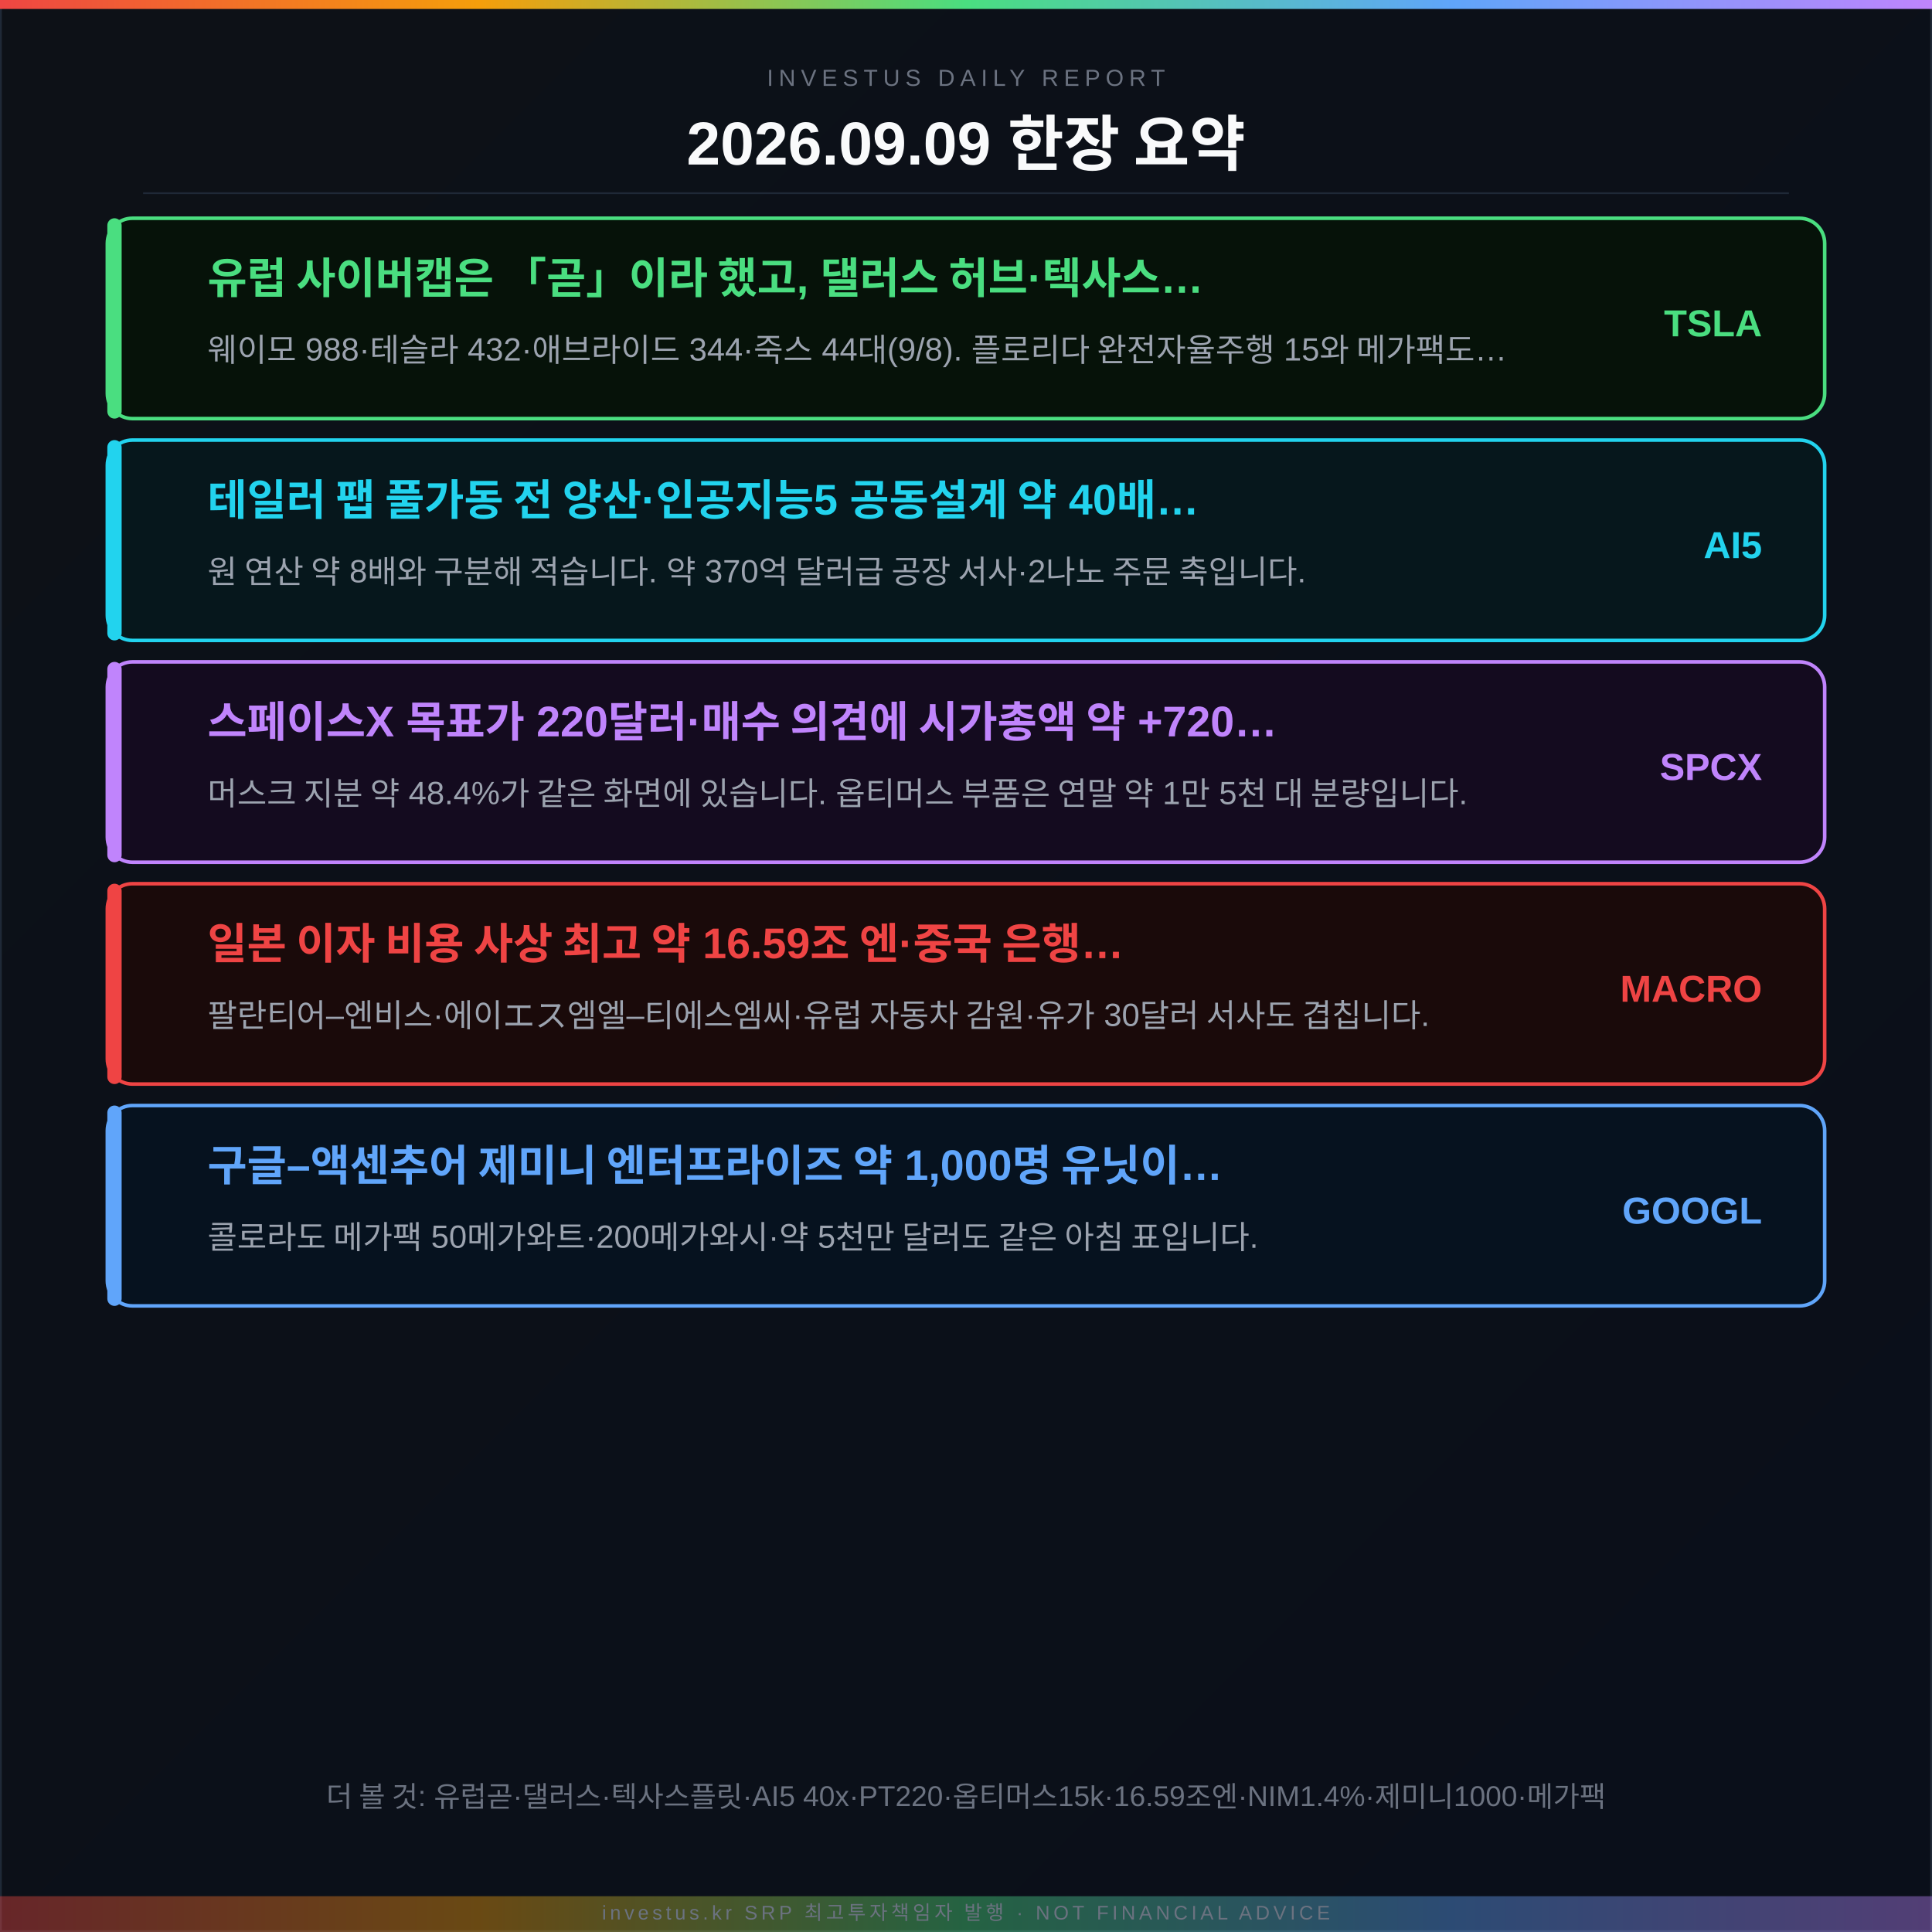
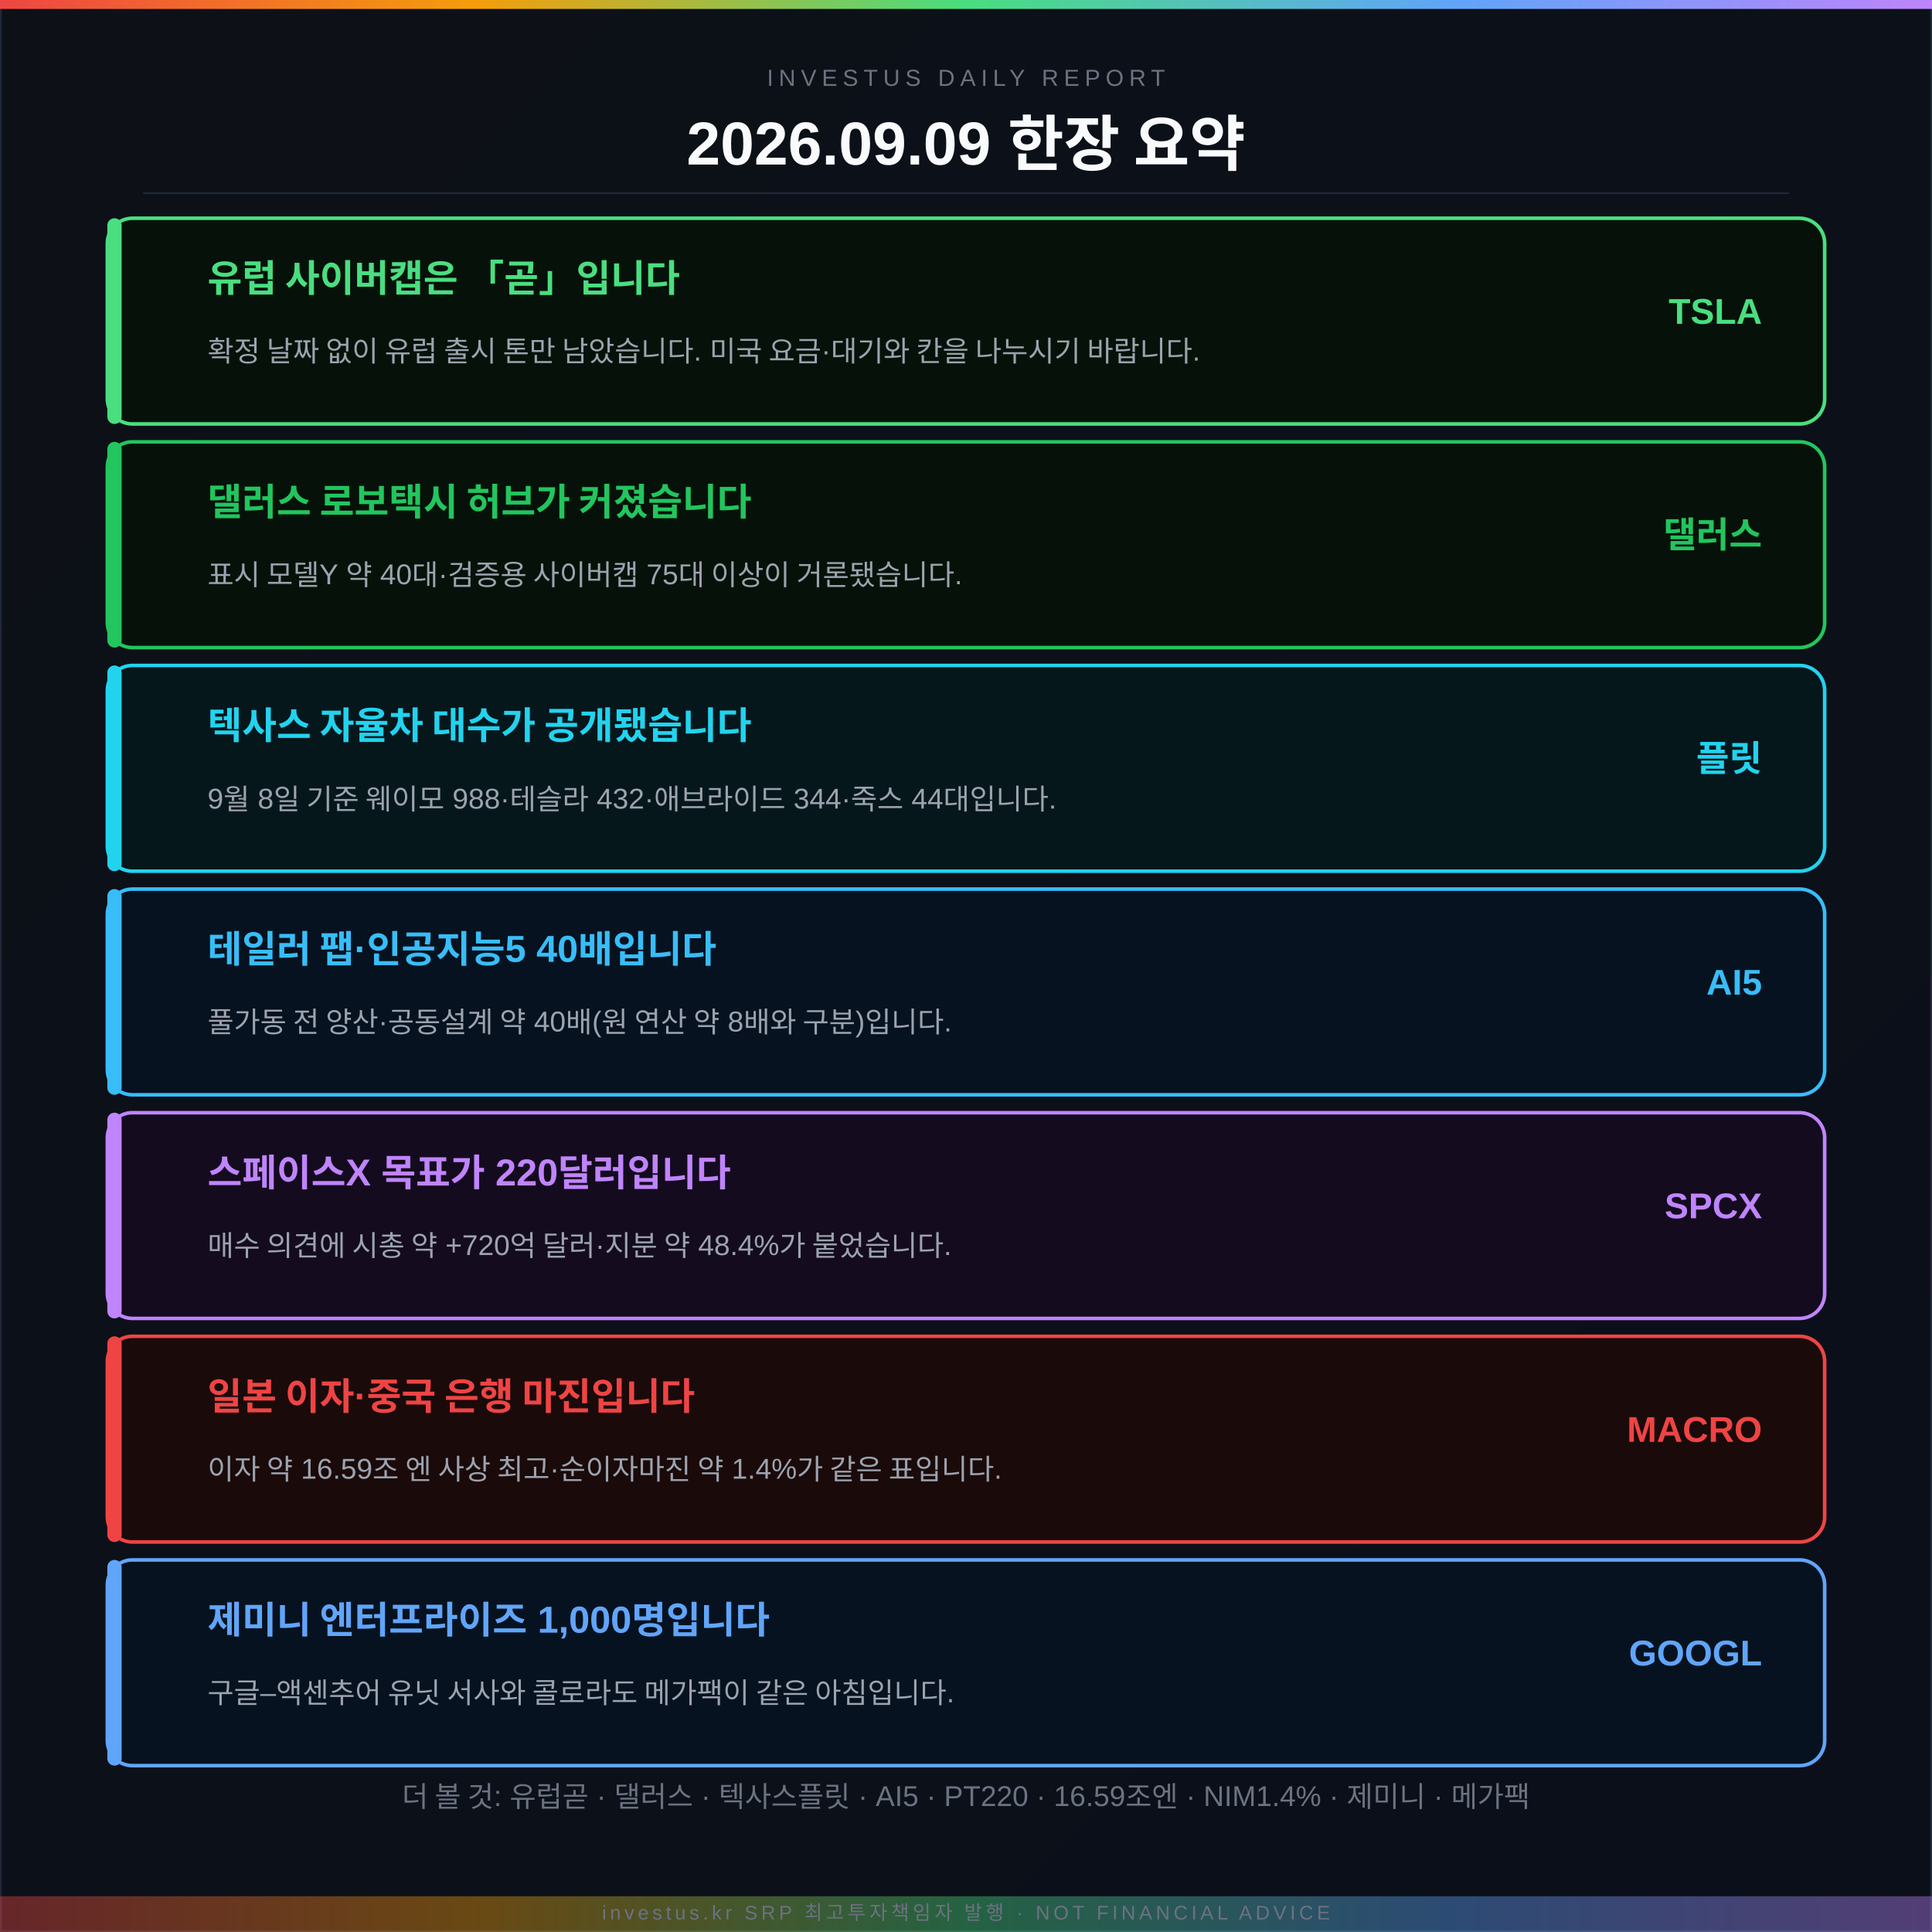
<svg xmlns="http://www.w3.org/2000/svg" viewBox="0 0 1080 1080" width="1080" height="1080">
  <defs>
    <linearGradient id="bg" x1="0%" y1="0%" x2="100%" y2="100%">
      <stop offset="0%" style="stop-color:#0d1117" />
      <stop offset="100%" style="stop-color:#0a0f1a" />
    </linearGradient>
    <linearGradient id="flow" x1="0%" y1="0%" x2="100%" y2="0%">
      <stop offset="0%" style="stop-color:#ef4444" />
      <stop offset="25%" style="stop-color:#f59e0b" />
      <stop offset="50%" style="stop-color:#4ade80" />
      <stop offset="75%" style="stop-color:#60a5fa" />
      <stop offset="100%" style="stop-color:#c084fc" />
    </linearGradient>
  </defs>
  <rect width="1080" height="1080" fill="url(#bg)" />
  <rect width="1080" height="1080" fill="none" stroke="#1f2937" stroke-width="2" />
  <rect x="0" y="0" width="1080" height="5" fill="url(#flow)" />
  <text x="540" y="48" font-family="Arial" font-size="13" fill="#6b7280" text-anchor="middle" letter-spacing="3">INVESTUS DAILY REPORT</text>
  <text x="540" y="92" font-family="Arial Black,Arial" font-size="34" font-weight="900" fill="#f9fafb" text-anchor="middle">2026.09.09 한장 요약</text>
  <line x1="80" y1="108" x2="1000" y2="108" stroke="#1f2937" stroke-width="1" />
-   <rect x="60" y="122" width="960" height="112" rx="14" fill="#061209" stroke="#4ade80" stroke-width="2" />
-   <rect x="60" y="122" width="8" height="112" rx="4" fill="#4ade80" />
-   <text x="116" y="164" font-family="Arial Black,Arial" font-size="24" font-weight="900" fill="#4ade80">유럽 사이버캡은 「곧」이라 했고, 댈러스 허브·텍사스…</text>
-   <text x="116" y="202" font-family="Arial" font-size="18" fill="#9ca3af">웨이모 988·테슬라 432·애브라이드 344·죽스 44대(9/8). 플로리다 완전자율주행 15와 메가팩도…</text>
-   <text x="985" y="188" font-family="Arial Black,Arial" font-size="21" font-weight="900" fill="#4ade80" text-anchor="end">TSLA</text>
-   <rect x="60" y="246" width="960" height="112" rx="14" fill="#06171c" stroke="#22d3ee" stroke-width="2" />
-   <rect x="60" y="246" width="8" height="112" rx="4" fill="#22d3ee" />
-   <text x="116" y="288" font-family="Arial Black,Arial" font-size="24" font-weight="900" fill="#22d3ee">테일러 팹 풀가동 전 양산·인공지능5 공동설계 약 40배…</text>
-   <text x="116" y="326" font-family="Arial" font-size="18" fill="#9ca3af">원 연산 약 8배와 구분해 적습니다. 약 370억 달러급 공장 서사·2나노 주문 축입니다.</text>
-   <text x="985" y="312" font-family="Arial Black,Arial" font-size="21" font-weight="900" fill="#22d3ee" text-anchor="end">AI5</text>
-   <rect x="60" y="370" width="960" height="112" rx="14" fill="#140b1f" stroke="#c084fc" stroke-width="2" />
-   <rect x="60" y="370" width="8" height="112" rx="4" fill="#c084fc" />
-   <text x="116" y="412" font-family="Arial Black,Arial" font-size="24" font-weight="900" fill="#c084fc">스페이스X 목표가 220달러·매수 의견에 시가총액 약 +720…</text>
-   <text x="116" y="450" font-family="Arial" font-size="18" fill="#9ca3af">머스크 지분 약 48.4%가 같은 화면에 있습니다. 옵티머스 부품은 연말 약 1만 5천 대 분량입니다.</text>
-   <text x="985" y="436" font-family="Arial Black,Arial" font-size="21" font-weight="900" fill="#c084fc" text-anchor="end">SPCX</text>
-   <rect x="60" y="494" width="960" height="112" rx="14" fill="#1a0a0a" stroke="#ef4444" stroke-width="2" />
-   <rect x="60" y="494" width="8" height="112" rx="4" fill="#ef4444" />
-   <text x="116" y="536" font-family="Arial Black,Arial" font-size="24" font-weight="900" fill="#ef4444">일본 이자 비용 사상 최고 약 16.59조 엔·중국 은행…</text>
-   <text x="116" y="574" font-family="Arial" font-size="18" fill="#9ca3af">팔란티어–엔비스·에이エス엠엘–티에스엠씨·유럽 자동차 감원·유가 30달러 서사도 겹칩니다.</text>
-   <text x="985" y="560" font-family="Arial Black,Arial" font-size="21" font-weight="900" fill="#ef4444" text-anchor="end">MACRO</text>
-   <rect x="60" y="618" width="960" height="112" rx="14" fill="#06121f" stroke="#60a5fa" stroke-width="2" />
-   <rect x="60" y="618" width="8" height="112" rx="4" fill="#60a5fa" />
-   <text x="116" y="660" font-family="Arial Black,Arial" font-size="24" font-weight="900" fill="#60a5fa">구글–액센추어 제미니 엔터프라이즈 약 1,000명 유닛이…</text>
-   <text x="116" y="698" font-family="Arial" font-size="18" fill="#9ca3af">콜로라도 메가팩 50메가와트·200메가와시·약 5천만 달러도 같은 아침 표입니다.</text>
-   <text x="985" y="684" font-family="Arial Black,Arial" font-size="21" font-weight="900" fill="#60a5fa" text-anchor="end">GOOGL</text>
-   <text x="540" y="1010" font-family="Arial" font-size="16" fill="#6b7280" text-anchor="middle">더 볼 것: 유럽곧·댈러스·텍사스플릿·AI5 40x·PT220·옵티머스15k·16.59조엔·NIM1.4%·제미니1000·메가팩</text>
+   <rect x="60" y="122" width="960" height="115" rx="14" fill="#061209" stroke="#4ade80" stroke-width="2" />
+   <rect x="60" y="122" width="8" height="115" rx="4" fill="#4ade80" />
+   <text x="116" y="163" font-family="Arial Black,Arial" font-size="21" font-weight="900" fill="#4ade80">유럽 사이버캡은 「곧」입니다</text>
+   <text x="116" y="202" font-family="Arial" font-size="16" fill="#9ca3af">확정 날짜 없이 유럽 출시 톤만 남았습니다. 미국 요금·대기와 칸을 나누시기 바랍니다.</text>
+   <text x="985" y="181" font-family="Arial Black,Arial" font-size="20" font-weight="900" fill="#4ade80" text-anchor="end">TSLA</text>
+   <rect x="60" y="247" width="960" height="115" rx="14" fill="#061209" stroke="#22c55e" stroke-width="2" />
+   <rect x="60" y="247" width="8" height="115" rx="4" fill="#22c55e" />
+   <text x="116" y="288" font-family="Arial Black,Arial" font-size="21" font-weight="900" fill="#22c55e">댈러스 로보택시 허브가 커졌습니다</text>
+   <text x="116" y="327" font-family="Arial" font-size="16" fill="#9ca3af">표시 모델Y 약 40대·검증용 사이버캡 75대 이상이 거론됐습니다.</text>
+   <text x="985" y="306" font-family="Arial Black,Arial" font-size="20" font-weight="900" fill="#22c55e" text-anchor="end">댈러스</text>
+   <rect x="60" y="372" width="960" height="115" rx="14" fill="#06171c" stroke="#22d3ee" stroke-width="2" />
+   <rect x="60" y="372" width="8" height="115" rx="4" fill="#22d3ee" />
+   <text x="116" y="413" font-family="Arial Black,Arial" font-size="21" font-weight="900" fill="#22d3ee">텍사스 자율차 대수가 공개됐습니다</text>
+   <text x="116" y="452" font-family="Arial" font-size="16" fill="#9ca3af">9월 8일 기준 웨이모 988·테슬라 432·애브라이드 344·죽스 44대입니다.</text>
+   <text x="985" y="431" font-family="Arial Black,Arial" font-size="20" font-weight="900" fill="#22d3ee" text-anchor="end">플릿</text>
+   <rect x="60" y="497" width="960" height="115" rx="14" fill="#06121f" stroke="#38bdf8" stroke-width="2" />
+   <rect x="60" y="497" width="8" height="115" rx="4" fill="#38bdf8" />
+   <text x="116" y="538" font-family="Arial Black,Arial" font-size="21" font-weight="900" fill="#38bdf8">테일러 팹·인공지능5 40배입니다</text>
+   <text x="116" y="577" font-family="Arial" font-size="16" fill="#9ca3af">풀가동 전 양산·공동설계 약 40배(원 연산 약 8배와 구분)입니다.</text>
+   <text x="985" y="556" font-family="Arial Black,Arial" font-size="20" font-weight="900" fill="#38bdf8" text-anchor="end">AI5</text>
+   <rect x="60" y="622" width="960" height="115" rx="14" fill="#140b1f" stroke="#c084fc" stroke-width="2" />
+   <rect x="60" y="622" width="8" height="115" rx="4" fill="#c084fc" />
+   <text x="116" y="663" font-family="Arial Black,Arial" font-size="21" font-weight="900" fill="#c084fc">스페이스X 목표가 220달러입니다</text>
+   <text x="116" y="702" font-family="Arial" font-size="16" fill="#9ca3af">매수 의견에 시총 약 +720억 달러·지분 약 48.4%가 붙었습니다.</text>
+   <text x="985" y="681" font-family="Arial Black,Arial" font-size="20" font-weight="900" fill="#c084fc" text-anchor="end">SPCX</text>
+   <rect x="60" y="747" width="960" height="115" rx="14" fill="#1a0a0a" stroke="#ef4444" stroke-width="2" />
+   <rect x="60" y="747" width="8" height="115" rx="4" fill="#ef4444" />
+   <text x="116" y="788" font-family="Arial Black,Arial" font-size="21" font-weight="900" fill="#ef4444">일본 이자·중국 은행 마진입니다</text>
+   <text x="116" y="827" font-family="Arial" font-size="16" fill="#9ca3af">이자 약 16.59조 엔 사상 최고·순이자마진 약 1.4%가 같은 표입니다.</text>
+   <text x="985" y="806" font-family="Arial Black,Arial" font-size="20" font-weight="900" fill="#ef4444" text-anchor="end">MACRO</text>
+   <rect x="60" y="872" width="960" height="115" rx="14" fill="#06121f" stroke="#60a5fa" stroke-width="2" />
+   <rect x="60" y="872" width="8" height="115" rx="4" fill="#60a5fa" />
+   <text x="116" y="913" font-family="Arial Black,Arial" font-size="21" font-weight="900" fill="#60a5fa">제미니 엔터프라이즈 1,000명입니다</text>
+   <text x="116" y="952" font-family="Arial" font-size="16" fill="#9ca3af">구글–액센추어 유닛 서사와 콜로라도 메가팩이 같은 아침입니다.</text>
+   <text x="985" y="931" font-family="Arial Black,Arial" font-size="20" font-weight="900" fill="#60a5fa" text-anchor="end">GOOGL</text>
+   <text x="540" y="1010" font-family="Arial" font-size="16" fill="#6b7280" text-anchor="middle">더 볼 것: 유럽곧 · 댈러스 · 텍사스플릿 · AI5 · PT220 · 16.59조엔 · NIM1.4% · 제미니 · 메가팩</text>
  <rect x="0" y="1060" width="1080" height="20" fill="url(#flow)" opacity=".4" />
  <text x="540" y="1073" font-family="Arial" font-size="11" fill="#6b7280" text-anchor="middle" letter-spacing="2">investus.kr SRP 최고투자책임자 발행 · NOT FINANCIAL ADVICE</text>
</svg>
